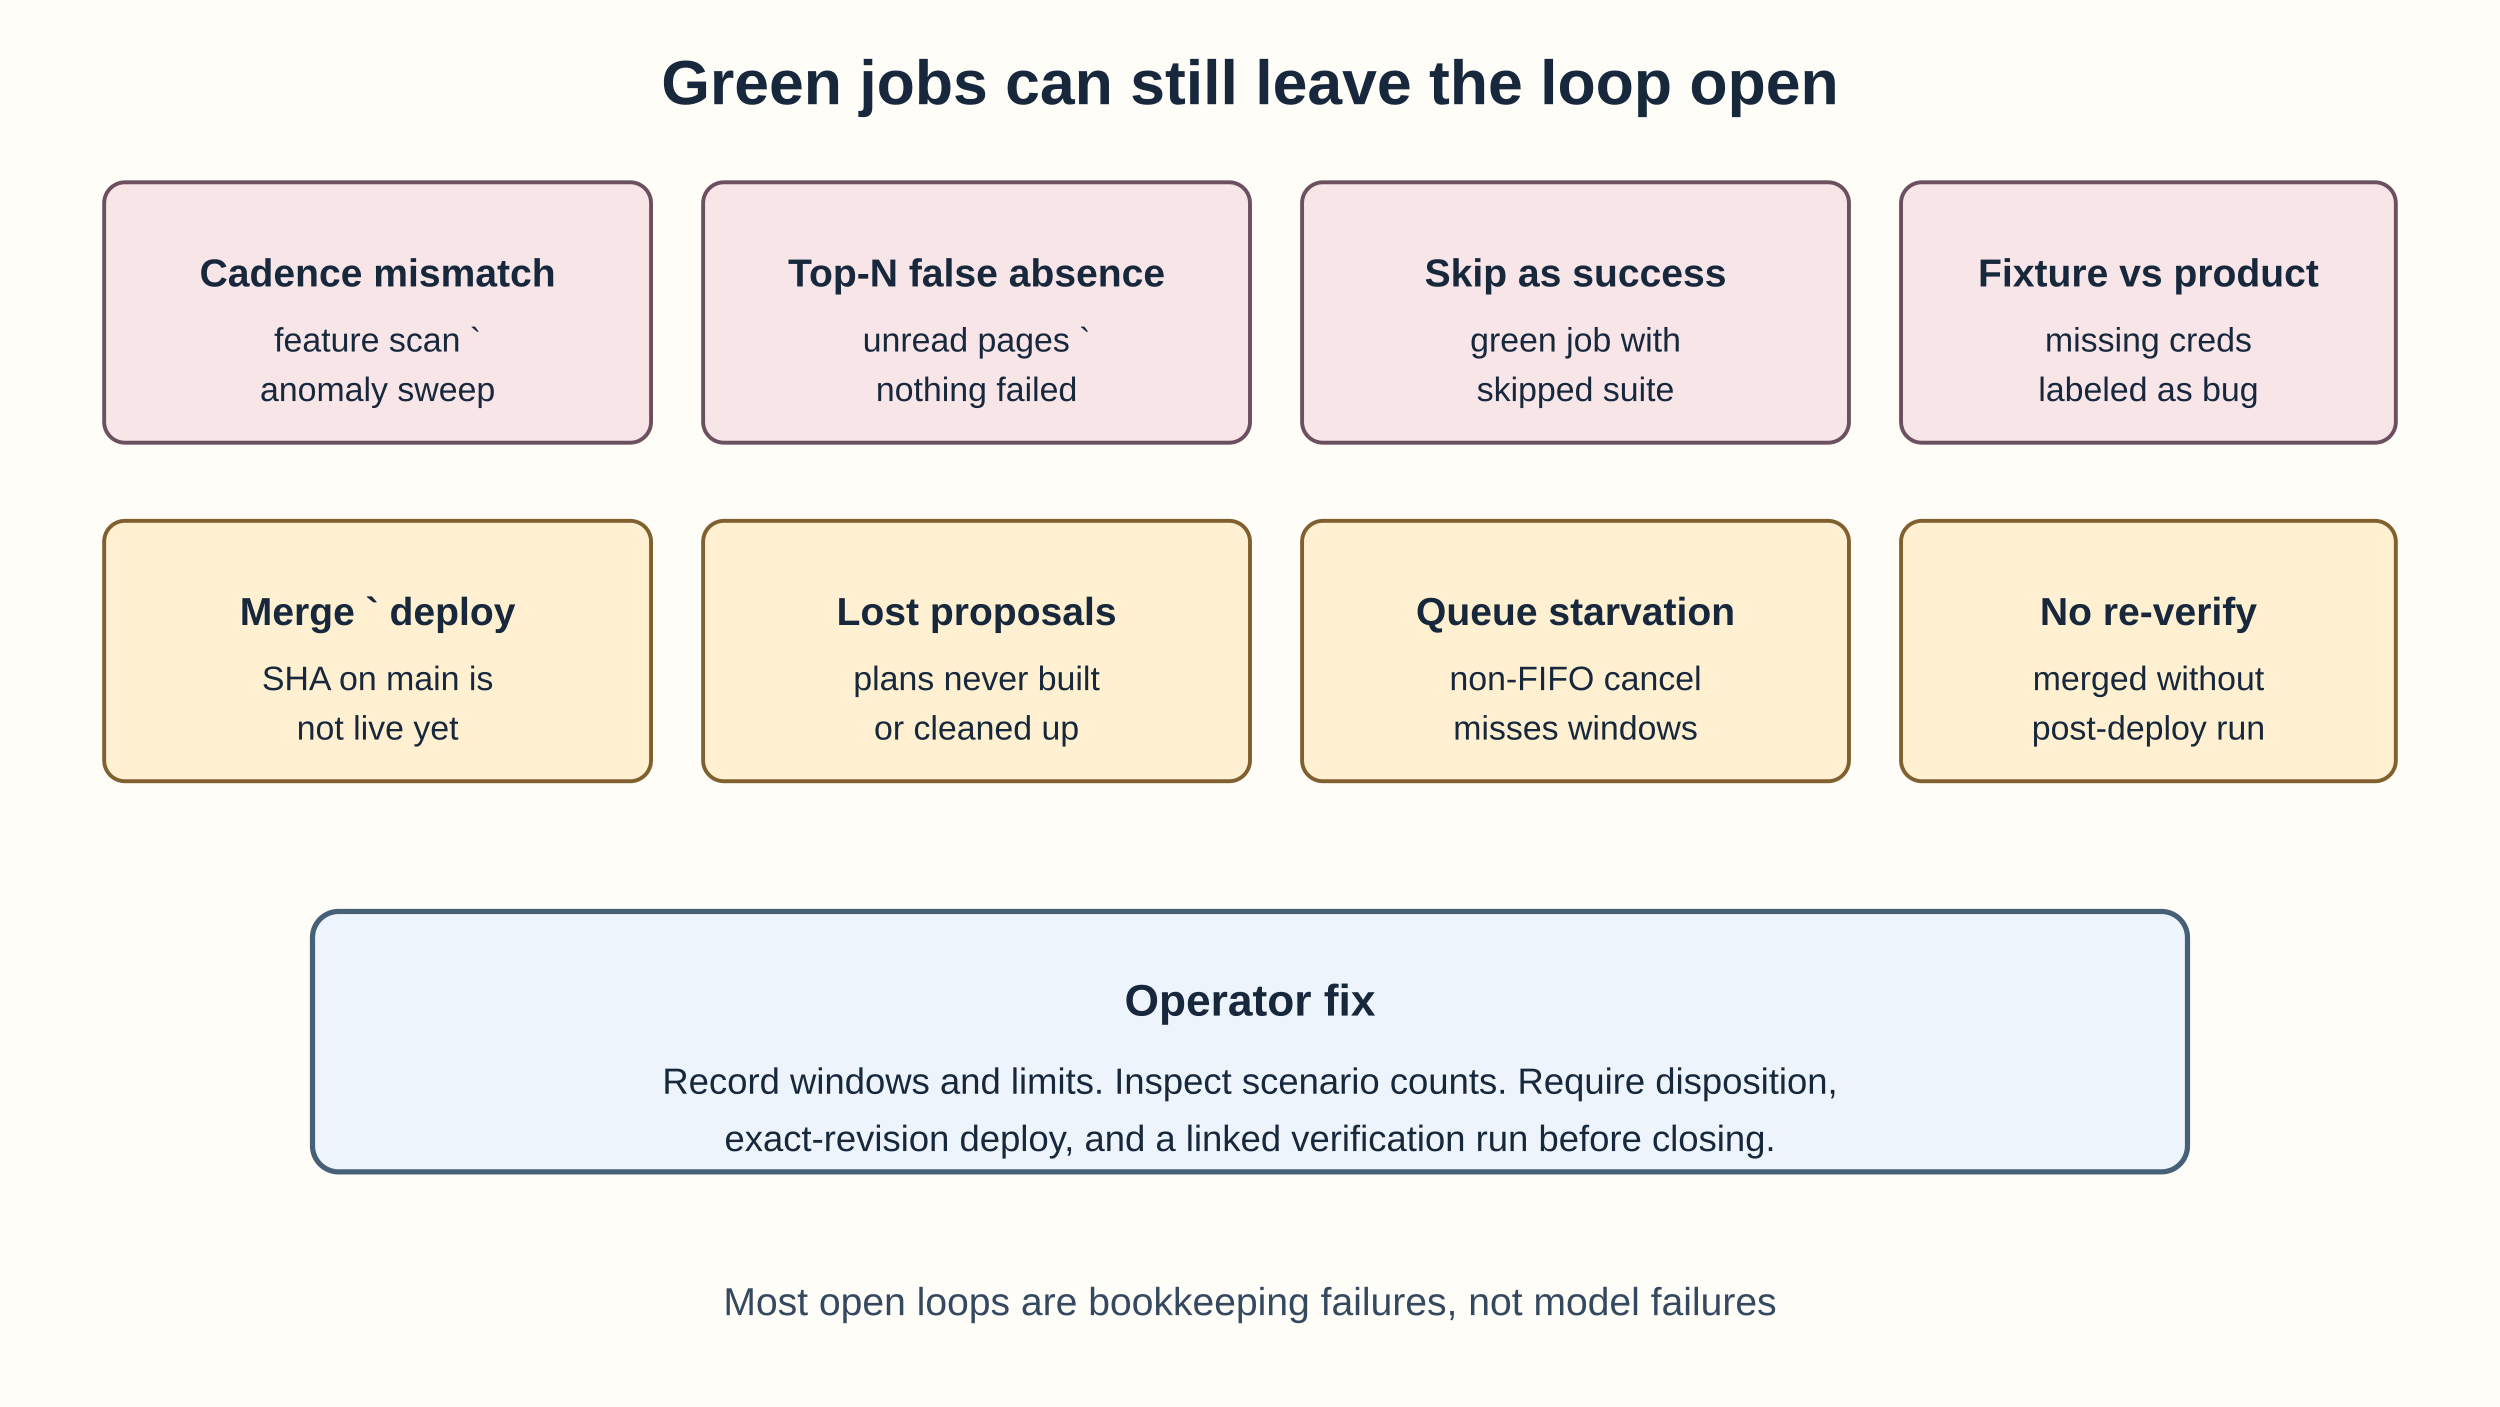
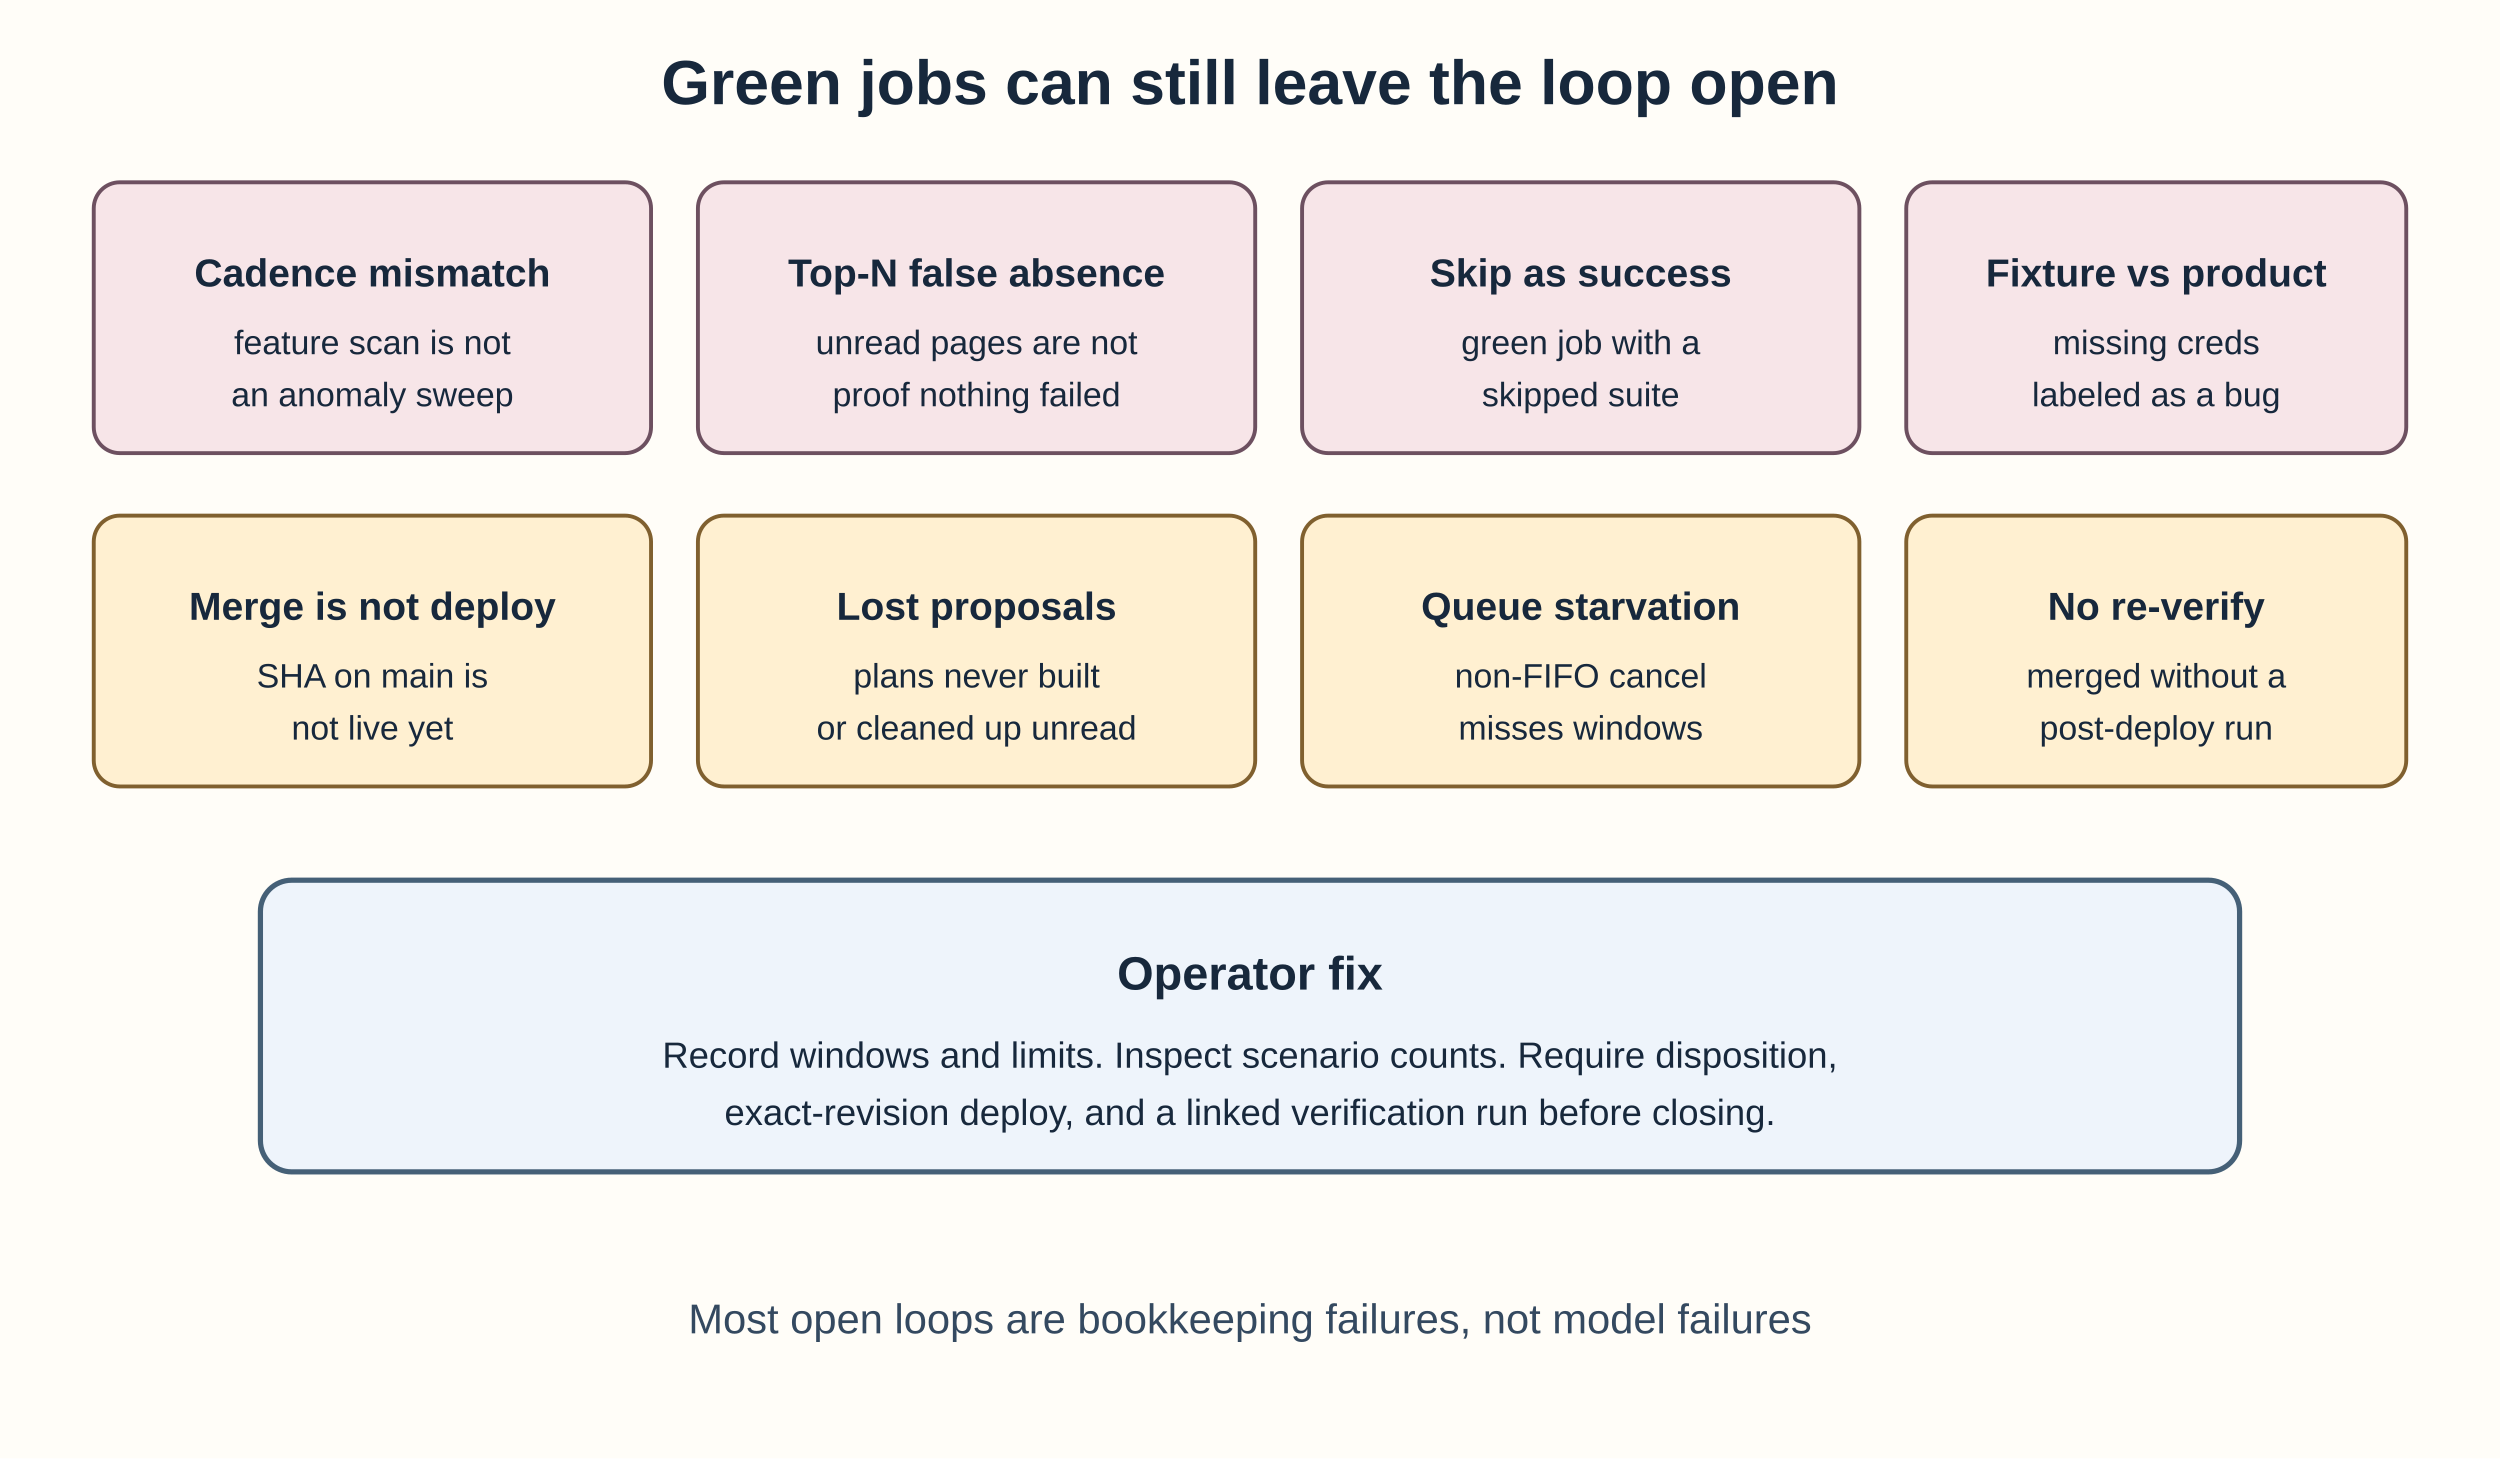
- <svg xmlns="http://www.w3.org/2000/svg" viewBox="0 0 960 540" role="img" aria-labelledby="title desc">
-   <rect width="960" height="540" fill="#fffdf8" />
+ <svg xmlns="http://www.w3.org/2000/svg" viewBox="0 0 960 560" role="img" aria-labelledby="title desc">
+   <rect width="960" height="560" fill="#fffdf8" />
  <g font-family="Arial, Helvetica, sans-serif" fill="#17283c" text-anchor="middle">
    <text x="480" y="40" font-size="24" font-weight="700">Green jobs can still leave the loop open</text>
-     <rect x="40" y="70" width="210" height="100" rx="8" fill="#f7e5e8" stroke="#6d5060" stroke-width="1.5" />
-     <text x="145" y="110" font-size="15" font-weight="700">Cadence mismatch</text>
-     <text x="145" y="135" font-size="13">feature scan `</text>
-     <text x="145" y="154" font-size="13">anomaly sweep</text>
-     <rect x="270" y="70" width="210" height="100" rx="8" fill="#f7e5e8" stroke="#6d5060" stroke-width="1.5" />
+     <rect x="36" y="70" width="214" height="104" rx="10" fill="#f7e5e8" stroke="#6d5060" stroke-width="1.5" />
+     <text x="143" y="110" font-size="15" font-weight="700">Cadence mismatch</text>
+     <text x="143" y="136" font-size="13">feature scan is not</text>
+     <text x="143" y="156" font-size="13">an anomaly sweep</text>
+     <rect x="268" y="70" width="214" height="104" rx="10" fill="#f7e5e8" stroke="#6d5060" stroke-width="1.5" />
    <text x="375" y="110" font-size="15" font-weight="700">Top-N false absence</text>
-     <text x="375" y="135" font-size="13">unread pages `</text>
-     <text x="375" y="154" font-size="13">nothing failed</text>
-     <rect x="500" y="70" width="210" height="100" rx="8" fill="#f7e5e8" stroke="#6d5060" stroke-width="1.5" />
-     <text x="605" y="110" font-size="15" font-weight="700">Skip as success</text>
-     <text x="605" y="135" font-size="13">green job with</text>
-     <text x="605" y="154" font-size="13">skipped suite</text>
-     <rect x="730" y="70" width="190" height="100" rx="8" fill="#f7e5e8" stroke="#6d5060" stroke-width="1.5" />
-     <text x="825" y="110" font-size="15" font-weight="700">Fixture vs product</text>
-     <text x="825" y="135" font-size="13">missing creds</text>
-     <text x="825" y="154" font-size="13">labeled as bug</text>
-     <rect x="40" y="200" width="210" height="100" rx="8" fill="#fff0d1" stroke="#80602f" stroke-width="1.5" />
-     <text x="145" y="240" font-size="15" font-weight="700">Merge ` deploy</text>
-     <text x="145" y="265" font-size="13">SHA on main is</text>
-     <text x="145" y="284" font-size="13">not live yet</text>
-     <rect x="270" y="200" width="210" height="100" rx="8" fill="#fff0d1" stroke="#80602f" stroke-width="1.5" />
-     <text x="375" y="240" font-size="15" font-weight="700">Lost proposals</text>
-     <text x="375" y="265" font-size="13">plans never built</text>
-     <text x="375" y="284" font-size="13">or cleaned up</text>
-     <rect x="500" y="200" width="210" height="100" rx="8" fill="#fff0d1" stroke="#80602f" stroke-width="1.5" />
-     <text x="605" y="240" font-size="15" font-weight="700">Queue starvation</text>
-     <text x="605" y="265" font-size="13">non-FIFO cancel</text>
-     <text x="605" y="284" font-size="13">misses windows</text>
-     <rect x="730" y="200" width="190" height="100" rx="8" fill="#fff0d1" stroke="#80602f" stroke-width="1.5" />
-     <text x="825" y="240" font-size="15" font-weight="700">No re-verify</text>
-     <text x="825" y="265" font-size="13">merged without</text>
-     <text x="825" y="284" font-size="13">post-deploy run</text>
-     <rect x="120" y="350" width="720" height="100" rx="10" fill="#eef4fb" stroke="#456077" stroke-width="2" />
-     <text x="480" y="390" font-size="17" font-weight="700">Operator fix</text>
-     <text x="480" y="420" font-size="14">Record windows and limits. Inspect scenario counts. Require disposition,</text>
-     <text x="480" y="442" font-size="14">exact-revision deploy, and a linked verification run before closing.</text>
-     <text x="480" y="505" font-size="15" fill="#344960">Most open loops are bookkeeping failures, not model failures</text>
+     <text x="375" y="136" font-size="13">unread pages are not</text>
+     <text x="375" y="156" font-size="13">proof nothing failed</text>
+     <rect x="500" y="70" width="214" height="104" rx="10" fill="#f7e5e8" stroke="#6d5060" stroke-width="1.5" />
+     <text x="607" y="110" font-size="15" font-weight="700">Skip as success</text>
+     <text x="607" y="136" font-size="13">green job with a</text>
+     <text x="607" y="156" font-size="13">skipped suite</text>
+     <rect x="732" y="70" width="192" height="104" rx="10" fill="#f7e5e8" stroke="#6d5060" stroke-width="1.5" />
+     <text x="828" y="110" font-size="15" font-weight="700">Fixture vs product</text>
+     <text x="828" y="136" font-size="13">missing creds</text>
+     <text x="828" y="156" font-size="13">labeled as a bug</text>
+     <rect x="36" y="198" width="214" height="104" rx="10" fill="#fff0d1" stroke="#80602f" stroke-width="1.5" />
+     <text x="143" y="238" font-size="15" font-weight="700">Merge is not deploy</text>
+     <text x="143" y="264" font-size="13">SHA on main is</text>
+     <text x="143" y="284" font-size="13">not live yet</text>
+     <rect x="268" y="198" width="214" height="104" rx="10" fill="#fff0d1" stroke="#80602f" stroke-width="1.5" />
+     <text x="375" y="238" font-size="15" font-weight="700">Lost proposals</text>
+     <text x="375" y="264" font-size="13">plans never built</text>
+     <text x="375" y="284" font-size="13">or cleaned up unread</text>
+     <rect x="500" y="198" width="214" height="104" rx="10" fill="#fff0d1" stroke="#80602f" stroke-width="1.5" />
+     <text x="607" y="238" font-size="15" font-weight="700">Queue starvation</text>
+     <text x="607" y="264" font-size="13">non-FIFO cancel</text>
+     <text x="607" y="284" font-size="13">misses windows</text>
+     <rect x="732" y="198" width="192" height="104" rx="10" fill="#fff0d1" stroke="#80602f" stroke-width="1.5" />
+     <text x="828" y="238" font-size="15" font-weight="700">No re-verify</text>
+     <text x="828" y="264" font-size="13">merged without a</text>
+     <text x="828" y="284" font-size="13">post-deploy run</text>
+     <rect x="100" y="338" width="760" height="112" rx="12" fill="#eef4fb" stroke="#456077" stroke-width="2" />
+     <text x="480" y="380" font-size="18" font-weight="700">Operator fix</text>
+     <text x="480" y="410" font-size="14">Record windows and limits. Inspect scenario counts. Require disposition,</text>
+     <text x="480" y="432" font-size="14">exact-revision deploy, and a linked verification run before closing.</text>
+     <text x="480" y="512" font-size="16" fill="#344960">Most open loops are bookkeeping failures, not model failures</text>
  </g>
</svg>
